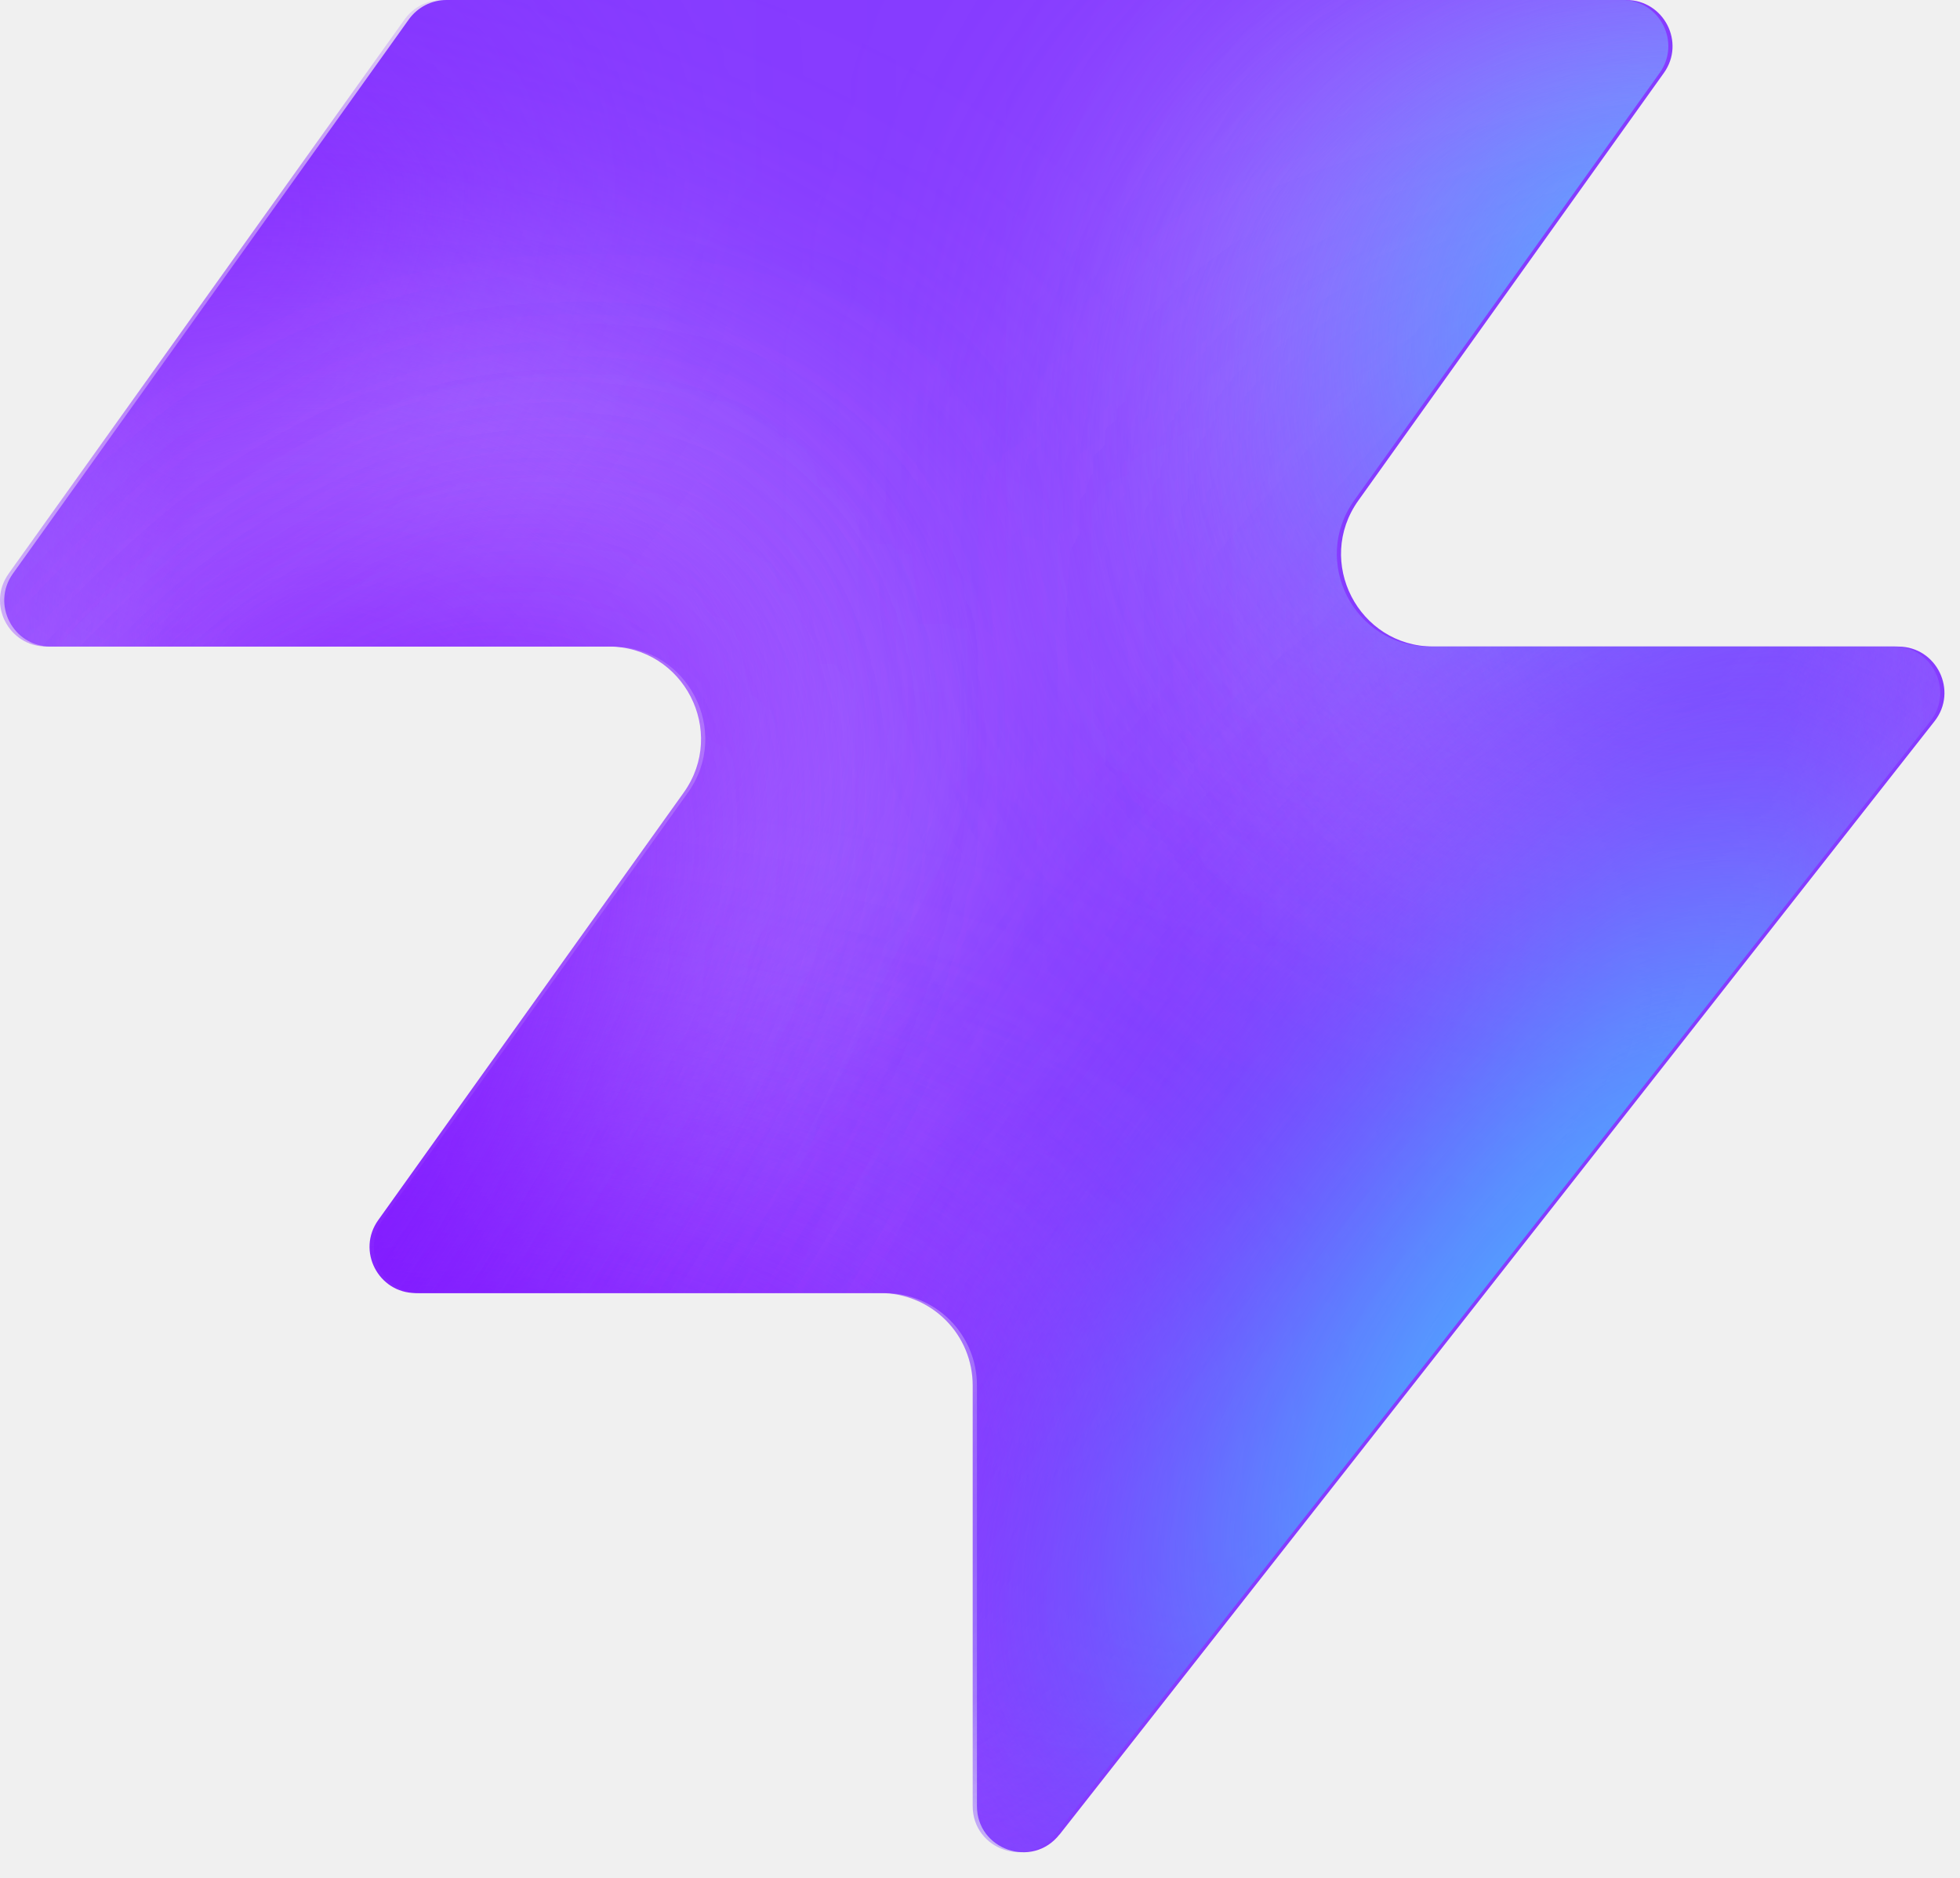
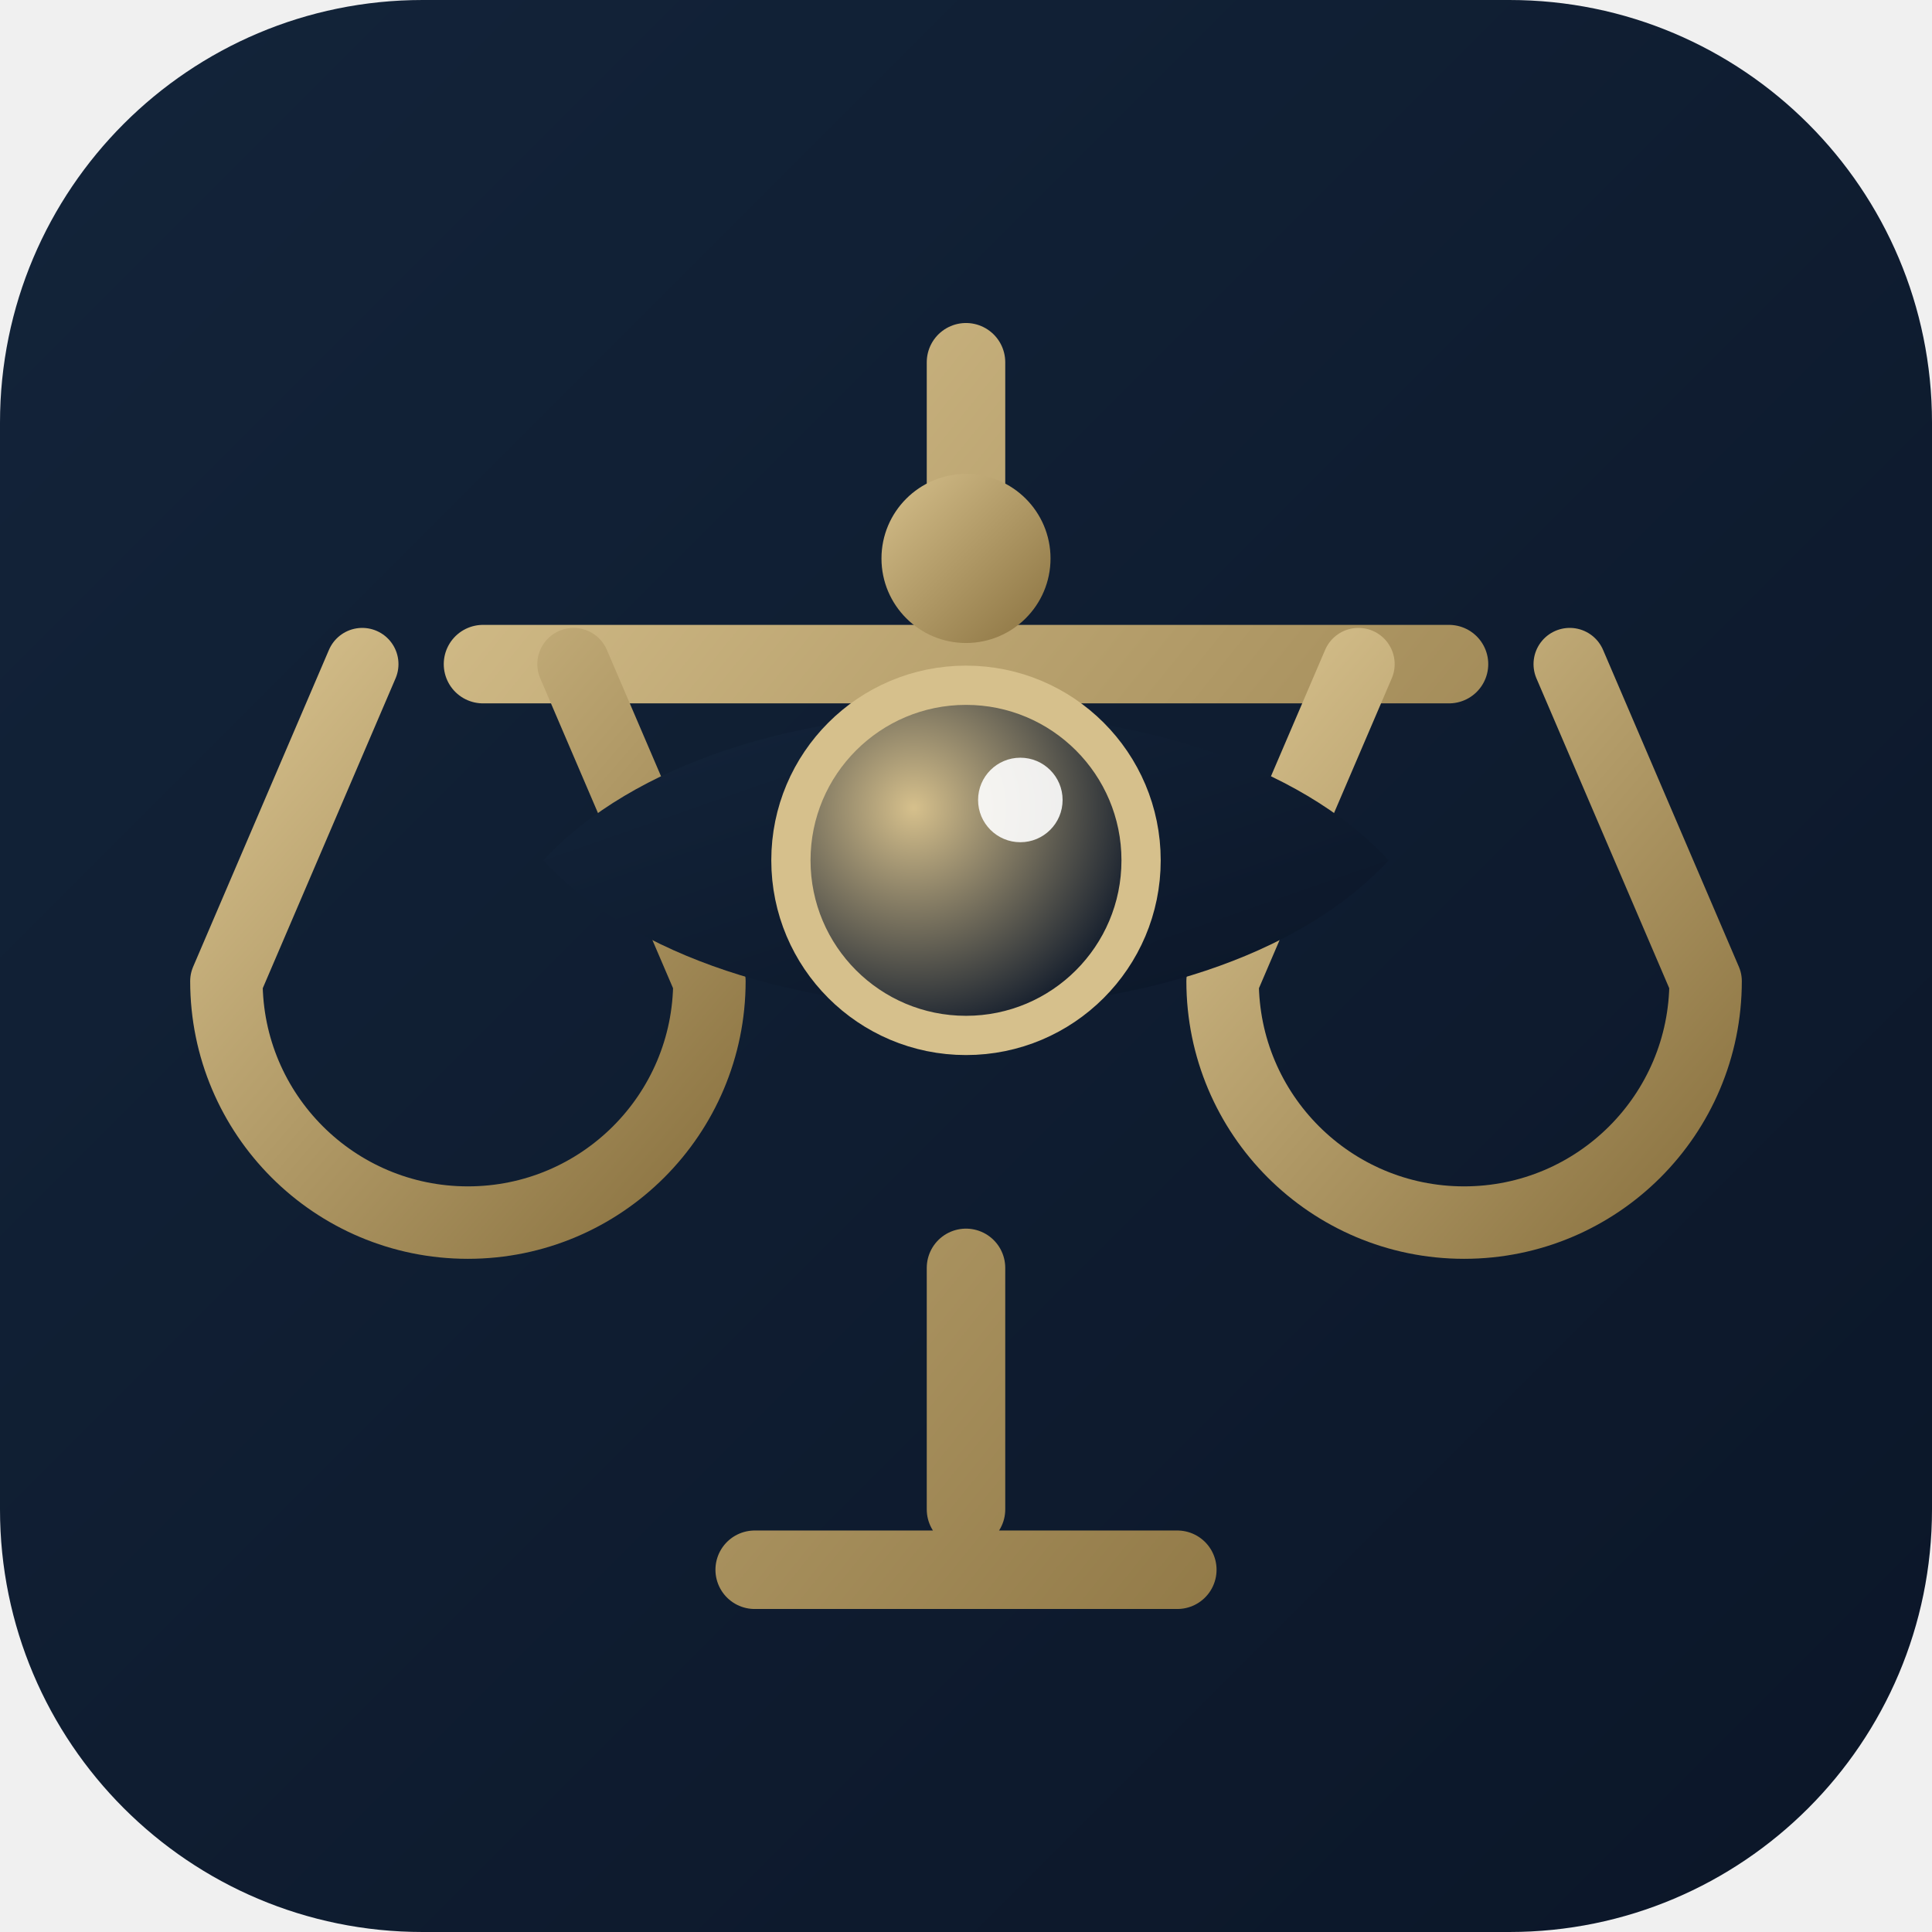
- <svg xmlns="http://www.w3.org/2000/svg" width="48" height="46" fill="none" viewBox="0 0 48 46">
-   <path fill="#863bff" d="M25.946 44.938c-.664.845-2.021.375-2.021-.698V33.937a2.26 2.26 0 0 0-2.262-2.262H10.287c-.92 0-1.456-1.04-.92-1.788l7.48-10.471c1.07-1.497 0-3.578-1.842-3.578H1.237c-.92 0-1.456-1.04-.92-1.788L10.013.474c.214-.297.556-.474.92-.474h28.894c.92 0 1.456 1.04.92 1.788l-7.48 10.471c-1.07 1.498 0 3.579 1.842 3.579h11.377c.943 0 1.473 1.088.89 1.83L25.947 44.94z" style="fill:#863bff;fill:color(display-p3 .525 .23 1);fill-opacity:1" />
-   <mask id="a" width="48" height="46" x="0" y="0" maskUnits="userSpaceOnUse" style="mask-type:alpha">
-     <path fill="#000" d="M25.842 44.938c-.664.844-2.021.375-2.021-.698V33.937a2.26 2.26 0 0 0-2.262-2.262H10.183c-.92 0-1.456-1.04-.92-1.788l7.48-10.471c1.07-1.498 0-3.579-1.842-3.579H1.133c-.92 0-1.456-1.04-.92-1.787L9.91.473c.214-.297.556-.474.92-.474h28.894c.92 0 1.456 1.04.92 1.788l-7.48 10.471c-1.07 1.498 0 3.578 1.842 3.578h11.377c.943 0 1.473 1.088.89 1.832L25.843 44.94z" style="fill:#000;fill-opacity:1" />
-   </mask>
-   <g mask="url(#a)">
-     <g filter="url(#b)">
-       <ellipse cx="5.508" cy="14.704" fill="#ede6ff" rx="5.508" ry="14.704" style="fill:#ede6ff;fill:color(display-p3 .927 .903 1);fill-opacity:1" transform="matrix(.00324 1 1 -.00324 -4.47 31.516)" />
-     </g>
-     <g filter="url(#c)">
-       <ellipse cx="10.399" cy="29.851" fill="#ede6ff" rx="10.399" ry="29.851" style="fill:#ede6ff;fill:color(display-p3 .927 .903 1);fill-opacity:1" transform="matrix(.00324 1 1 -.00324 -39.328 7.883)" />
-     </g>
-     <g filter="url(#d)">
-       <ellipse cx="5.508" cy="30.487" fill="#7e14ff" rx="5.508" ry="30.487" style="fill:#7e14ff;fill:color(display-p3 .492 .077 1);fill-opacity:1" transform="rotate(89.814 -25.913 -14.639)scale(1 -1)" />
-     </g>
-     <g filter="url(#e)">
-       <ellipse cx="5.508" cy="30.599" fill="#7e14ff" rx="5.508" ry="30.599" style="fill:#7e14ff;fill:color(display-p3 .492 .077 1);fill-opacity:1" transform="rotate(89.814 -32.644 -3.334)scale(1 -1)" />
-     </g>
-     <g filter="url(#f)">
-       <ellipse cx="5.508" cy="30.599" fill="#7e14ff" rx="5.508" ry="30.599" style="fill:#7e14ff;fill:color(display-p3 .492 .077 1);fill-opacity:1" transform="matrix(.00324 1 1 -.00324 -34.34 30.47)" />
-     </g>
-     <g filter="url(#g)">
-       <ellipse cx="14.072" cy="22.078" fill="#ede6ff" rx="14.072" ry="22.078" style="fill:#ede6ff;fill:color(display-p3 .927 .903 1);fill-opacity:1" transform="rotate(93.35 24.506 48.493)scale(-1 1)" />
-     </g>
-     <g filter="url(#h)">
-       <ellipse cx="3.47" cy="21.501" fill="#7e14ff" rx="3.47" ry="21.501" style="fill:#7e14ff;fill:color(display-p3 .492 .077 1);fill-opacity:1" transform="rotate(89.009 28.708 47.59)scale(-1 1)" />
-     </g>
-     <g filter="url(#i)">
-       <ellipse cx="3.47" cy="21.501" fill="#7e14ff" rx="3.47" ry="21.501" style="fill:#7e14ff;fill:color(display-p3 .492 .077 1);fill-opacity:1" transform="rotate(89.009 28.708 47.59)scale(-1 1)" />
-     </g>
-     <g filter="url(#j)">
-       <ellipse cx=".387" cy="8.972" fill="#7e14ff" rx="4.407" ry="29.108" style="fill:#7e14ff;fill:color(display-p3 .492 .077 1);fill-opacity:1" transform="rotate(39.51 .387 8.972)" />
-     </g>
-     <g filter="url(#k)">
-       <ellipse cx="47.523" cy="-6.092" fill="#7e14ff" rx="4.407" ry="29.108" style="fill:#7e14ff;fill:color(display-p3 .492 .077 1);fill-opacity:1" transform="rotate(37.892 47.523 -6.092)" />
-     </g>
-     <g filter="url(#l)">
-       <ellipse cx="41.412" cy="6.333" fill="#47bfff" rx="5.971" ry="9.665" style="fill:#47bfff;fill:color(display-p3 .28 .748 1);fill-opacity:1" transform="rotate(37.892 41.412 6.333)" />
-     </g>
-     <g filter="url(#m)">
-       <ellipse cx="-1.879" cy="38.332" fill="#7e14ff" rx="4.407" ry="29.108" style="fill:#7e14ff;fill:color(display-p3 .492 .077 1);fill-opacity:1" transform="rotate(37.892 -1.88 38.332)" />
-     </g>
-     <g filter="url(#n)">
-       <ellipse cx="-1.879" cy="38.332" fill="#7e14ff" rx="4.407" ry="29.108" style="fill:#7e14ff;fill:color(display-p3 .492 .077 1);fill-opacity:1" transform="rotate(37.892 -1.88 38.332)" />
-     </g>
-     <g filter="url(#o)">
-       <ellipse cx="35.651" cy="29.907" fill="#7e14ff" rx="4.407" ry="29.108" style="fill:#7e14ff;fill:color(display-p3 .492 .077 1);fill-opacity:1" transform="rotate(37.892 35.651 29.907)" />
-     </g>
-     <g filter="url(#p)">
-       <ellipse cx="38.418" cy="32.4" fill="#47bfff" rx="5.971" ry="15.297" style="fill:#47bfff;fill:color(display-p3 .28 .748 1);fill-opacity:1" transform="rotate(37.892 38.418 32.4)" />
-     </g>
-   </g>
+ <svg xmlns="http://www.w3.org/2000/svg" viewBox="0 0 64 64">
  <defs>
-     <filter id="b" width="60.045" height="41.654" x="-19.77" y="16.149" color-interpolation-filters="sRGB" filterUnits="userSpaceOnUse">
-       <feFlood flood-opacity="0" result="BackgroundImageFix" />
-       <feBlend in="SourceGraphic" in2="BackgroundImageFix" result="shape" />
-       <feGaussianBlur result="effect1_foregroundBlur_2002_17158" stdDeviation="7.659" />
-     </filter>
-     <filter id="c" width="90.34" height="51.437" x="-54.613" y="-7.533" color-interpolation-filters="sRGB" filterUnits="userSpaceOnUse">
-       <feFlood flood-opacity="0" result="BackgroundImageFix" />
-       <feBlend in="SourceGraphic" in2="BackgroundImageFix" result="shape" />
-       <feGaussianBlur result="effect1_foregroundBlur_2002_17158" stdDeviation="7.659" />
-     </filter>
-     <filter id="d" width="79.355" height="29.4" x="-49.64" y="2.03" color-interpolation-filters="sRGB" filterUnits="userSpaceOnUse">
-       <feFlood flood-opacity="0" result="BackgroundImageFix" />
-       <feBlend in="SourceGraphic" in2="BackgroundImageFix" result="shape" />
-       <feGaussianBlur result="effect1_foregroundBlur_2002_17158" stdDeviation="4.596" />
-     </filter>
-     <filter id="e" width="79.579" height="29.4" x="-45.045" y="20.029" color-interpolation-filters="sRGB" filterUnits="userSpaceOnUse">
-       <feFlood flood-opacity="0" result="BackgroundImageFix" />
-       <feBlend in="SourceGraphic" in2="BackgroundImageFix" result="shape" />
-       <feGaussianBlur result="effect1_foregroundBlur_2002_17158" stdDeviation="4.596" />
-     </filter>
-     <filter id="f" width="79.579" height="29.4" x="-43.513" y="21.178" color-interpolation-filters="sRGB" filterUnits="userSpaceOnUse">
-       <feFlood flood-opacity="0" result="BackgroundImageFix" />
-       <feBlend in="SourceGraphic" in2="BackgroundImageFix" result="shape" />
-       <feGaussianBlur result="effect1_foregroundBlur_2002_17158" stdDeviation="4.596" />
-     </filter>
-     <filter id="g" width="74.749" height="58.852" x="15.756" y="-17.901" color-interpolation-filters="sRGB" filterUnits="userSpaceOnUse">
-       <feFlood flood-opacity="0" result="BackgroundImageFix" />
-       <feBlend in="SourceGraphic" in2="BackgroundImageFix" result="shape" />
-       <feGaussianBlur result="effect1_foregroundBlur_2002_17158" stdDeviation="7.659" />
-     </filter>
-     <filter id="h" width="61.377" height="25.362" x="23.548" y="2.284" color-interpolation-filters="sRGB" filterUnits="userSpaceOnUse">
-       <feFlood flood-opacity="0" result="BackgroundImageFix" />
-       <feBlend in="SourceGraphic" in2="BackgroundImageFix" result="shape" />
-       <feGaussianBlur result="effect1_foregroundBlur_2002_17158" stdDeviation="4.596" />
-     </filter>
-     <filter id="i" width="61.377" height="25.362" x="23.548" y="2.284" color-interpolation-filters="sRGB" filterUnits="userSpaceOnUse">
-       <feFlood flood-opacity="0" result="BackgroundImageFix" />
-       <feBlend in="SourceGraphic" in2="BackgroundImageFix" result="shape" />
-       <feGaussianBlur result="effect1_foregroundBlur_2002_17158" stdDeviation="4.596" />
-     </filter>
-     <filter id="j" width="56.045" height="63.649" x="-27.636" y="-22.853" color-interpolation-filters="sRGB" filterUnits="userSpaceOnUse">
-       <feFlood flood-opacity="0" result="BackgroundImageFix" />
-       <feBlend in="SourceGraphic" in2="BackgroundImageFix" result="shape" />
-       <feGaussianBlur result="effect1_foregroundBlur_2002_17158" stdDeviation="4.596" />
-     </filter>
-     <filter id="k" width="54.814" height="64.646" x="20.116" y="-38.415" color-interpolation-filters="sRGB" filterUnits="userSpaceOnUse">
-       <feFlood flood-opacity="0" result="BackgroundImageFix" />
-       <feBlend in="SourceGraphic" in2="BackgroundImageFix" result="shape" />
-       <feGaussianBlur result="effect1_foregroundBlur_2002_17158" stdDeviation="4.596" />
-     </filter>
-     <filter id="l" width="33.541" height="35.313" x="24.641" y="-11.323" color-interpolation-filters="sRGB" filterUnits="userSpaceOnUse">
-       <feFlood flood-opacity="0" result="BackgroundImageFix" />
-       <feBlend in="SourceGraphic" in2="BackgroundImageFix" result="shape" />
-       <feGaussianBlur result="effect1_foregroundBlur_2002_17158" stdDeviation="4.596" />
-     </filter>
-     <filter id="m" width="54.814" height="64.646" x="-29.286" y="6.009" color-interpolation-filters="sRGB" filterUnits="userSpaceOnUse">
-       <feFlood flood-opacity="0" result="BackgroundImageFix" />
-       <feBlend in="SourceGraphic" in2="BackgroundImageFix" result="shape" />
-       <feGaussianBlur result="effect1_foregroundBlur_2002_17158" stdDeviation="4.596" />
-     </filter>
-     <filter id="n" width="54.814" height="64.646" x="-29.286" y="6.009" color-interpolation-filters="sRGB" filterUnits="userSpaceOnUse">
-       <feFlood flood-opacity="0" result="BackgroundImageFix" />
-       <feBlend in="SourceGraphic" in2="BackgroundImageFix" result="shape" />
-       <feGaussianBlur result="effect1_foregroundBlur_2002_17158" stdDeviation="4.596" />
-     </filter>
-     <filter id="o" width="54.814" height="64.646" x="8.244" y="-2.416" color-interpolation-filters="sRGB" filterUnits="userSpaceOnUse">
-       <feFlood flood-opacity="0" result="BackgroundImageFix" />
-       <feBlend in="SourceGraphic" in2="BackgroundImageFix" result="shape" />
-       <feGaussianBlur result="effect1_foregroundBlur_2002_17158" stdDeviation="4.596" />
-     </filter>
-     <filter id="p" width="39.409" height="43.623" x="18.713" y="10.588" color-interpolation-filters="sRGB" filterUnits="userSpaceOnUse">
-       <feFlood flood-opacity="0" result="BackgroundImageFix" />
-       <feBlend in="SourceGraphic" in2="BackgroundImageFix" result="shape" />
-       <feGaussianBlur result="effect1_foregroundBlur_2002_17158" stdDeviation="4.596" />
-     </filter>
+     <linearGradient id="bg" x1="0" y1="0" x2="1" y2="1">
+       <stop offset="0%" stop-color="#13243A" />
+       <stop offset="100%" stop-color="#0B1628" />
+     </linearGradient>
+     <linearGradient id="gold" x1="0" y1="0" x2="1" y2="1">
+       <stop offset="0%" stop-color="#D6C08C" />
+       <stop offset="100%" stop-color="#8A7240" />
+     </linearGradient>
+     <radialGradient id="iris" cx="35%" cy="35%" r="70%">
+       <stop offset="0%" stop-color="#D6C08C" />
+       <stop offset="100%" stop-color="#0B1628" />
+     </radialGradient>
  </defs>
+   <rect width="64" height="64" rx="14" fill="url(#bg)" />
+   <path d="M32 12v5M16 22h32M32 42v8M25 52h14" stroke="url(#gold)" stroke-width="2.6" stroke-linecap="round" fill="none" />
+   <path d="M12 22l-4.5 10.5a8 8 0 0 0 16 0L19 22" stroke="url(#gold)" stroke-width="2.4" stroke-linecap="round" stroke-linejoin="round" fill="none" />
+   <path d="M45 22l-4.5 10.5a8 8 0 0 0 16 0L52 22" stroke="url(#gold)" stroke-width="2.4" stroke-linecap="round" stroke-linejoin="round" fill="none" />
+   <circle cx="32" cy="18.5" r="2.8" fill="url(#gold)" />
+   <path d="M18 28.5c6-6.5 22-6.5 28 0-6 6.5-22 6.5-28 0Z" fill="url(#bg)" />
+   <circle cx="32" cy="28.5" r="5.8" fill="url(#iris)" stroke="#D6C08C" stroke-width="1.3" />
+   <circle cx="33.8" cy="26.5" r="1.4" fill="#fff" opacity="0.9" />
</svg>
